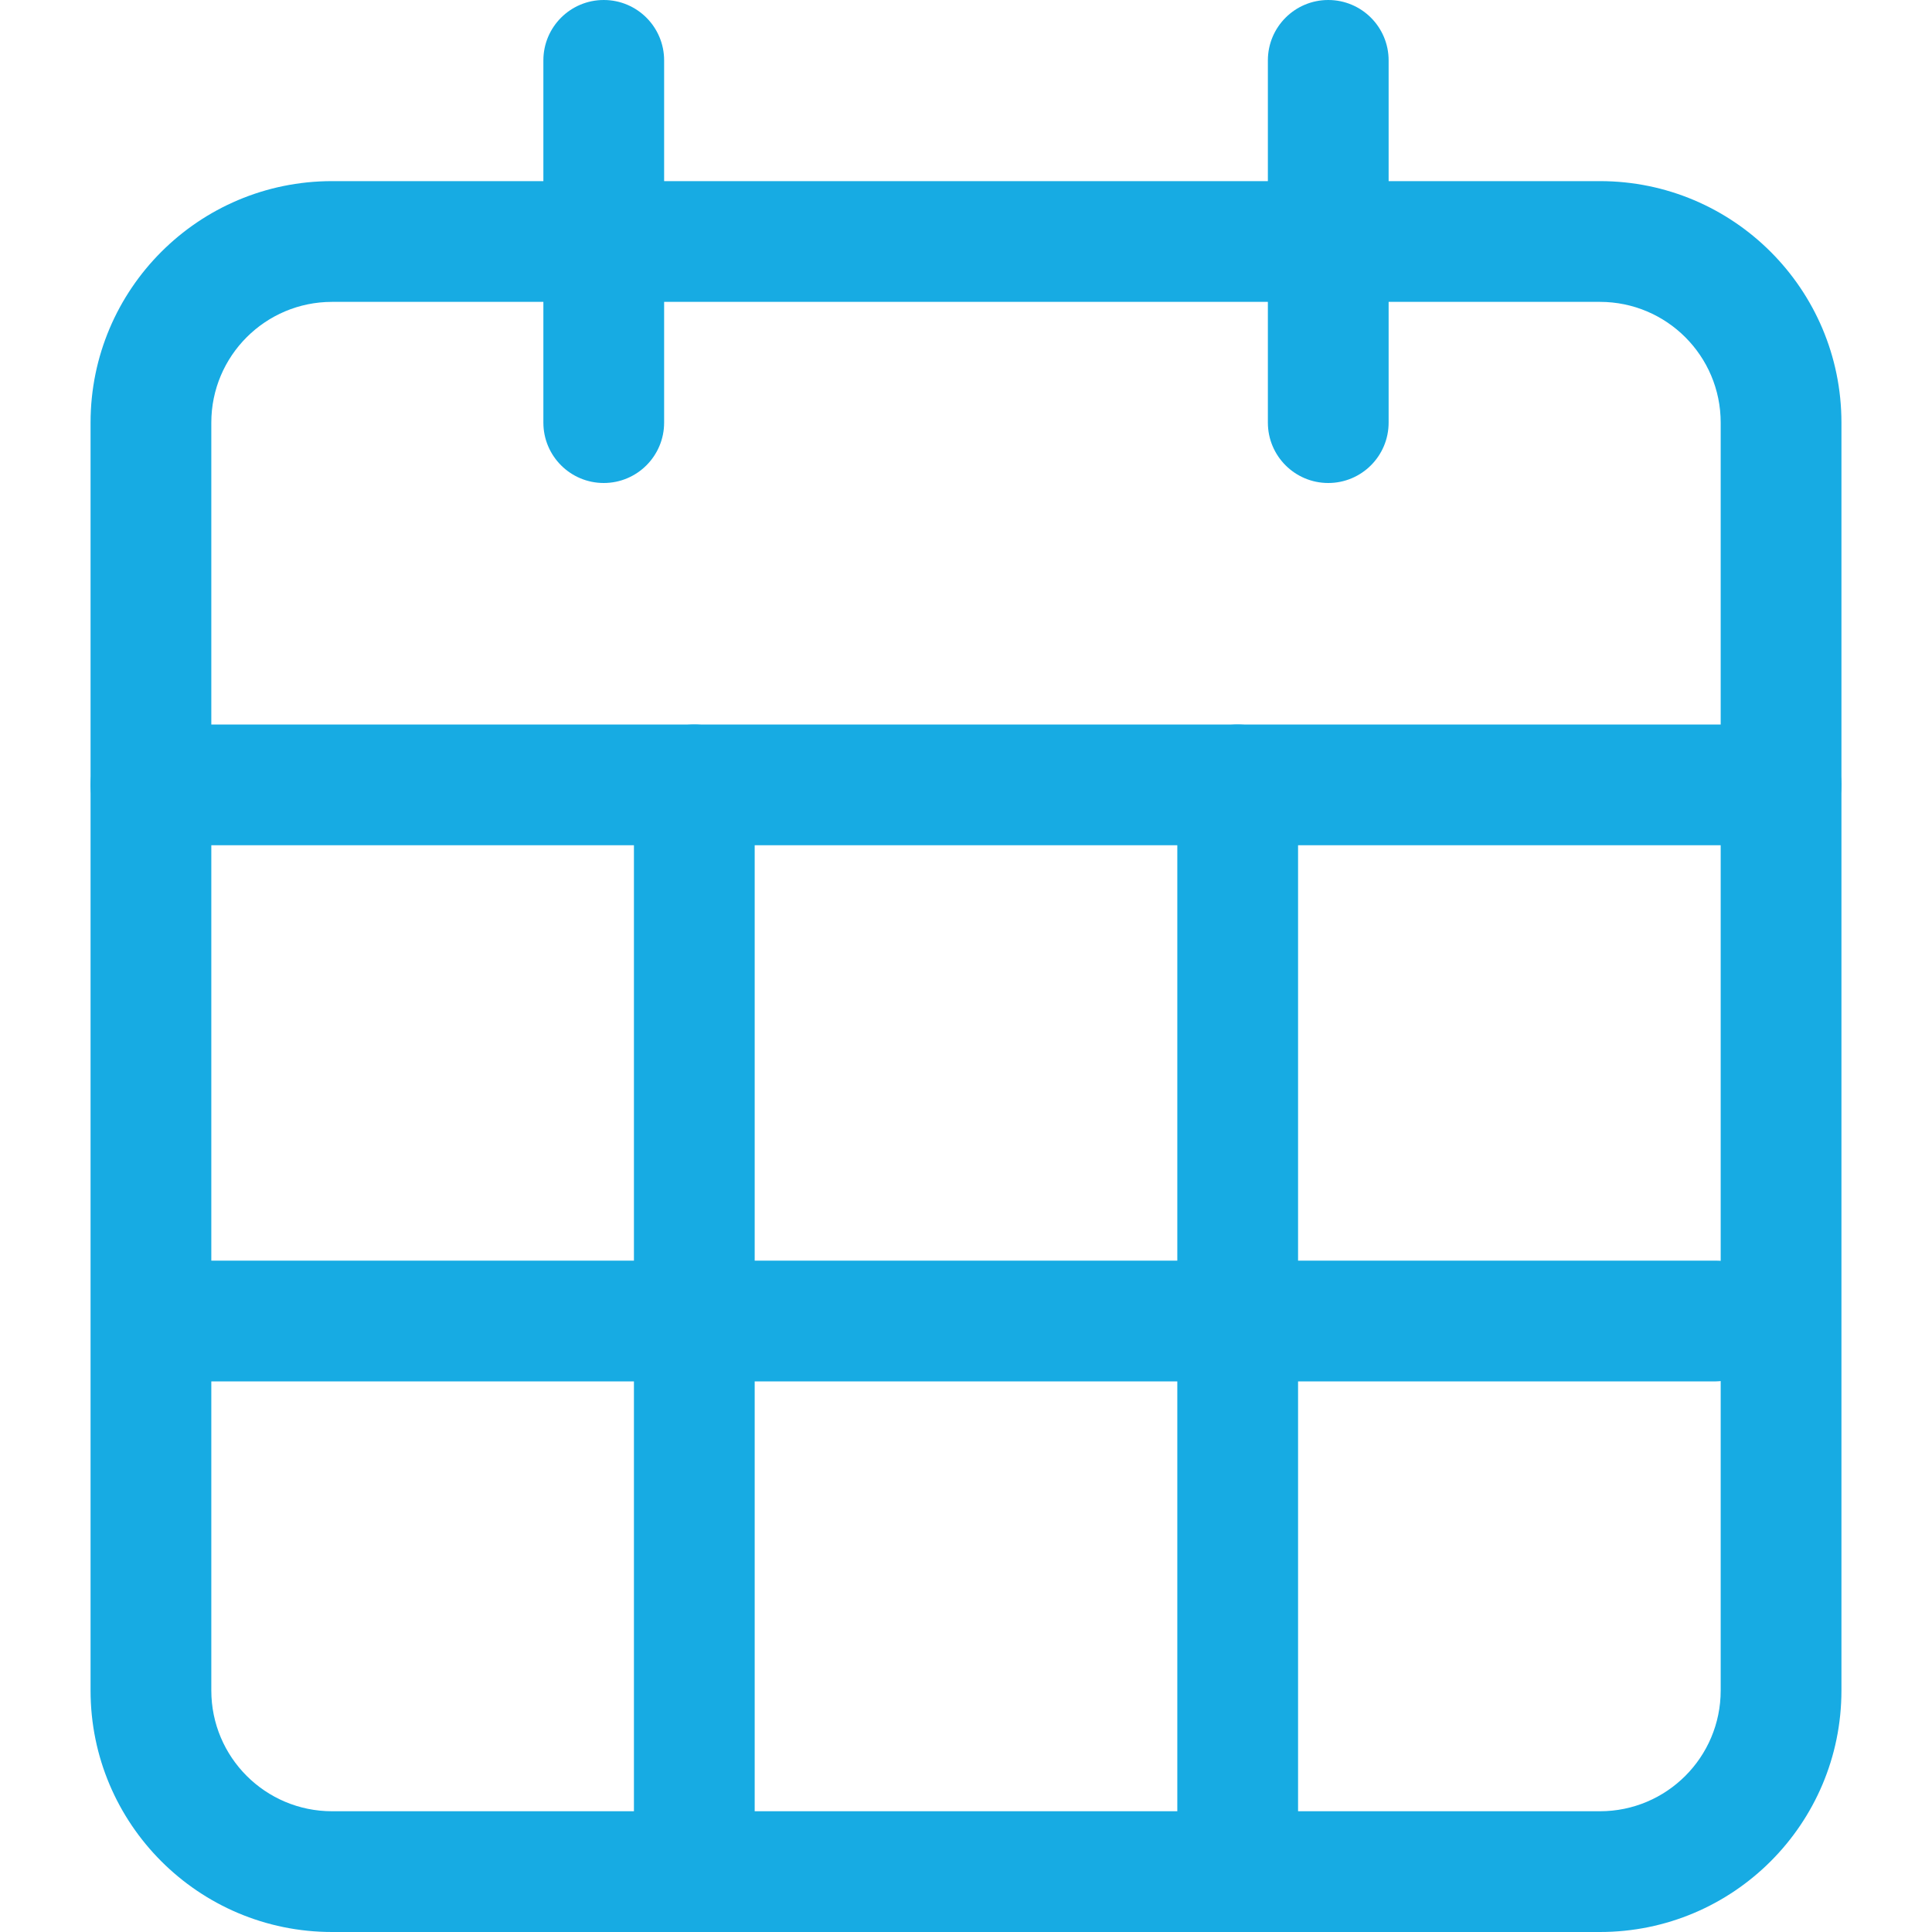
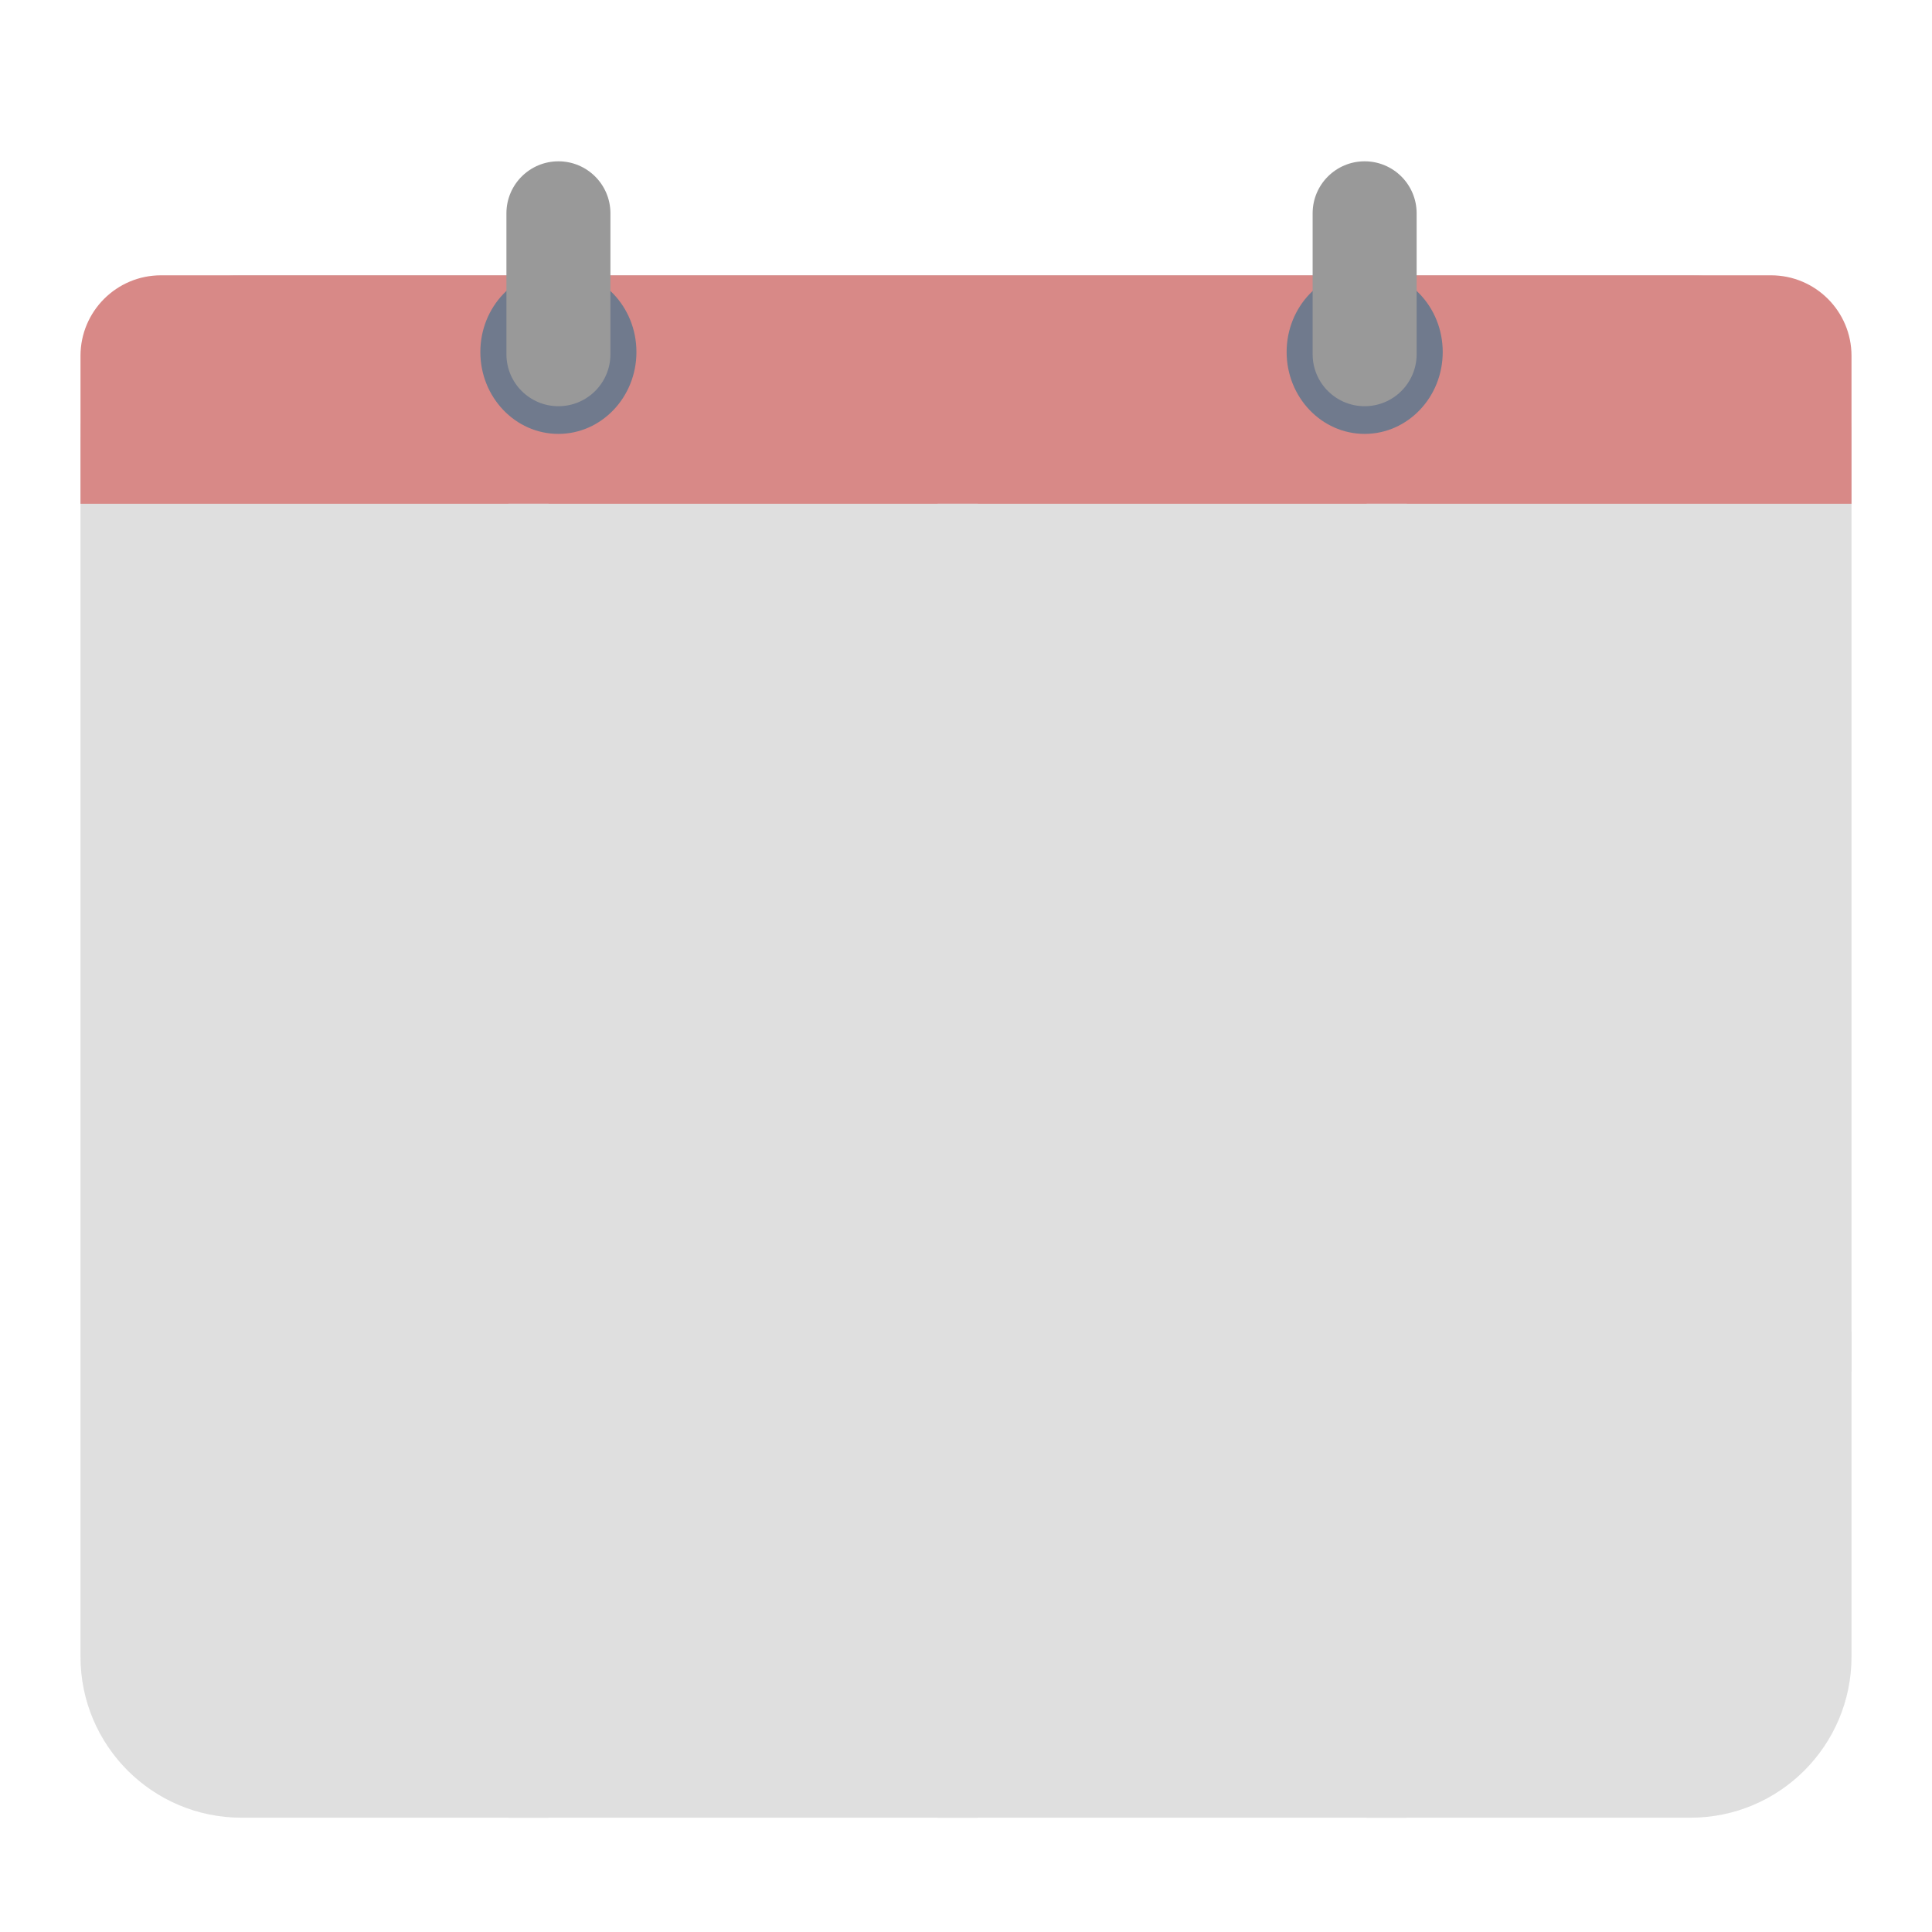
- <svg xmlns="http://www.w3.org/2000/svg" t="1703209719754" class="icon" viewBox="0 0 1024 1024" version="1.1" p-id="6143" id="mx_n_1703209719754" width="16" height="16">
-   <path d="M848 1024H176a128 128 0 0 1-128-128V224a128 128 0 0 1 128-128h672a128 128 0 0 1 128 128V896a128 128 0 0 1-128 128zM176 160a64 64 0 0 0-64 64V896a64 64 0 0 0 64 64h672a64 64 0 0 0 64-64V224a64 64 0 0 0-64-64z" p-id="6144" fill="#17abe3" />
-   <path d="M704 256a32 32 0 0 1-32-32v-192a32 32 0 0 1 64 0v192a32 32 0 0 1-32 32zM320 256a32 32 0 0 1-32-32v-192a32 32 0 0 1 64 0v192A32 32 0 0 1 320 256zM944 448H80a32 32 0 0 1 0-64h864a32 32 0 0 1 0 64zM909.44 732.16H109.44a32 32 0 0 1-32-32 32 32 0 0 1 32-32h800a32 32 0 0 1 32 32 32.64 32.64 0 0 1-32 32z" p-id="6145" fill="#17abe3" />
-   <path d="M368 992a32 32 0 0 1-32-32V416a32 32 0 0 1 64 0V960a32 32 0 0 1-32 32zM656 992a32 32 0 0 1-32-32V416a32 32 0 0 1 64 0V960a32 32 0 0 1-32 32z" p-id="6146" fill="#17abe3" />
+ <svg xmlns="http://www.w3.org/2000/svg" t="1703499632236" class="icon" viewBox="0 0 1024 1024" version="1.1" p-id="5904" width="32" height="32">
+   <path d="M42.667 231.253a85.333 85.333 0 0 1 85.333-85.333h768a85.333 85.333 0 0 1 85.333 85.333v646.827a85.333 85.333 0 0 1-85.333 85.333H128a85.333 85.333 0 0 1-85.333-85.333V231.253z" fill="#FCFCFC" p-id="5905" />
+   <path d="M896 167.253H128a64 64 0 0 0-64 64v646.827a64 64 0 0 0 64 64h768a64 64 0 0 0 64-64V231.253a64 64 0 0 0-64-64z m-768-21.333a85.333 85.333 0 0 0-85.333 85.333v646.827a85.333 85.333 0 0 0 85.333 85.333h768a85.333 85.333 0 0 0 85.333-85.333V231.253a85.333 85.333 0 0 0-85.333-85.333H128z" fill="#DFDFDF" p-id="5906" />
+   <path d="M42.667 188.587a42.667 42.667 0 0 1 42.667-42.667h853.333a42.667 42.667 0 0 1 42.667 42.667v78.421H42.667V188.587z" fill="#D88987" p-id="5907" />
+   <path d="M337.323 186.581c0 23.936-18.517 43.392-41.387 43.392-22.827 0-41.344-19.456-41.344-43.392 0-23.979 18.517-43.392 41.387-43.392 22.827 0 41.344 19.413 41.344 43.392zM764.672 186.581c0 23.936-18.517 43.392-41.387 43.392-22.827 0-41.344-19.456-41.344-43.392 0-23.979 18.517-43.392 41.387-43.392 22.827 0 41.344 19.413 41.344 43.392z" fill="#707A8D" p-id="5908" />
+   <path d="M268.416 112.896a27.563 27.563 0 0 1 55.125 0v75.008a27.563 27.563 0 0 1-55.125 0V112.896zM695.723 112.896a27.563 27.563 0 0 1 55.125 0v75.008a27.563 27.563 0 0 1-55.125 0V112.896z" fill="#999999" p-id="5909" />
+   <path d="M981.333 727.083H71.509v-21.333H981.333v21.333zM966.229 478.976H56.448v-21.333h909.781v21.333z" fill="#DFDFDF" p-id="5910" />
+   <path d="M290.773 267.008v696.448h-21.333V267.008h21.333zM518.272 267.008v696.448h-21.333V267.008h21.333zM745.685 267.008v696.448h-21.333V267.008h21.333z" fill="#DFDFDF" p-id="5911" />
</svg>
